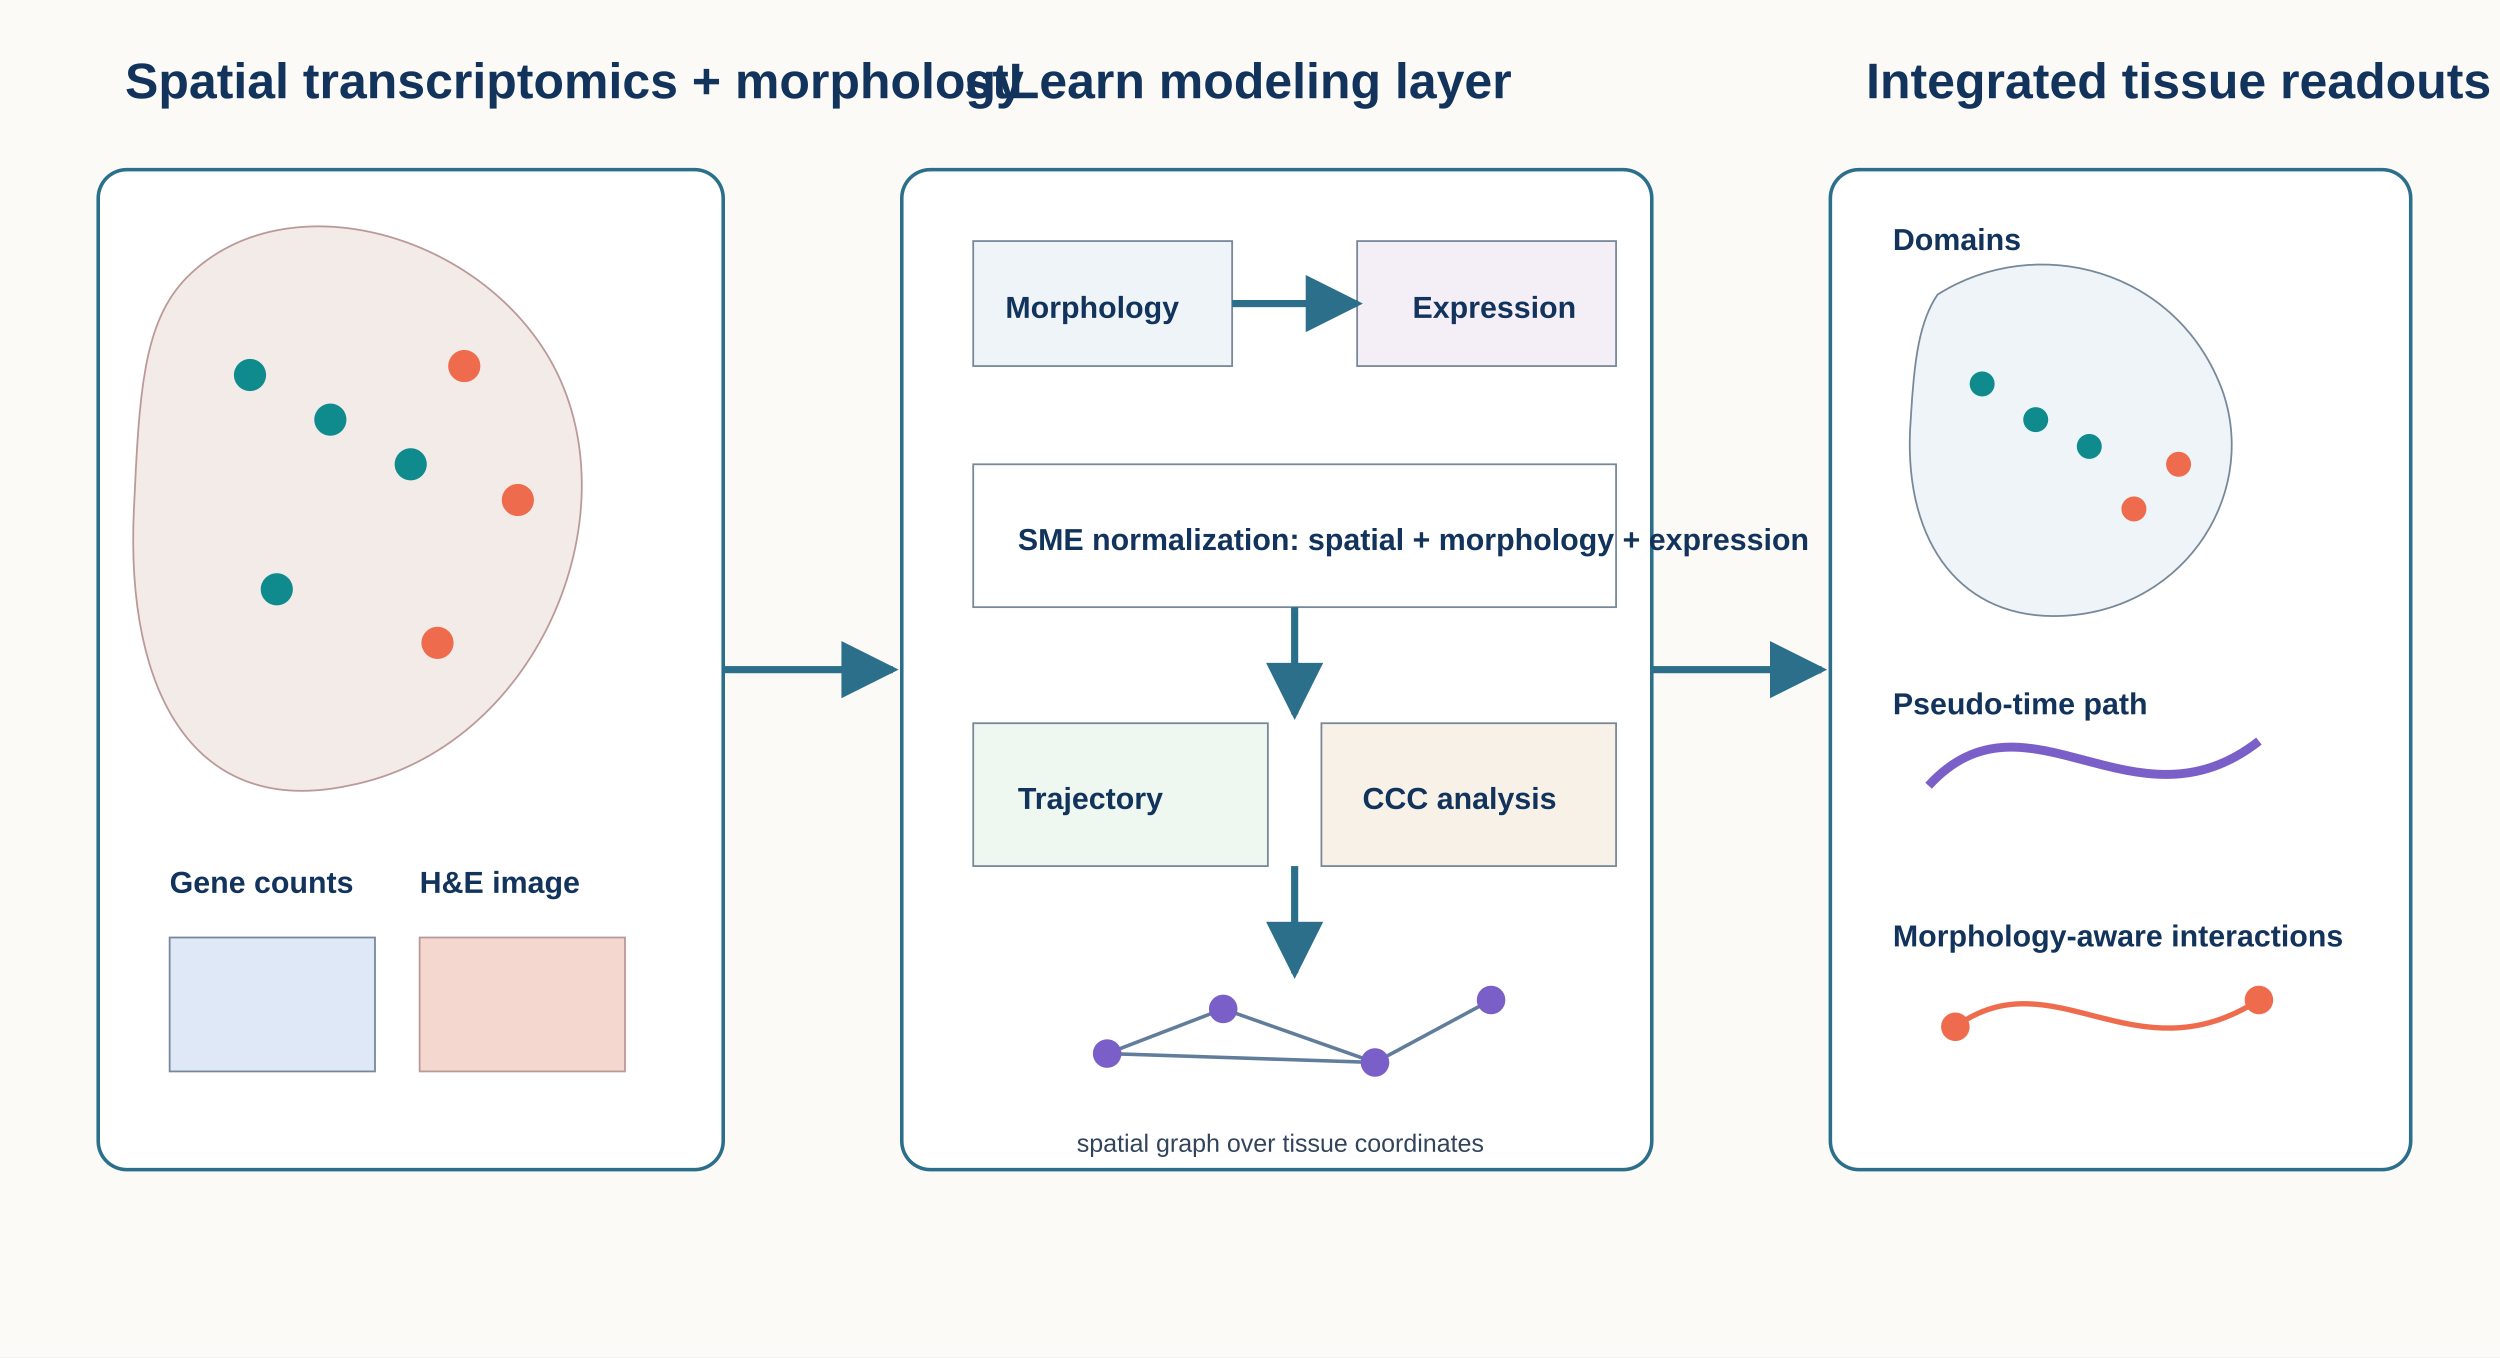
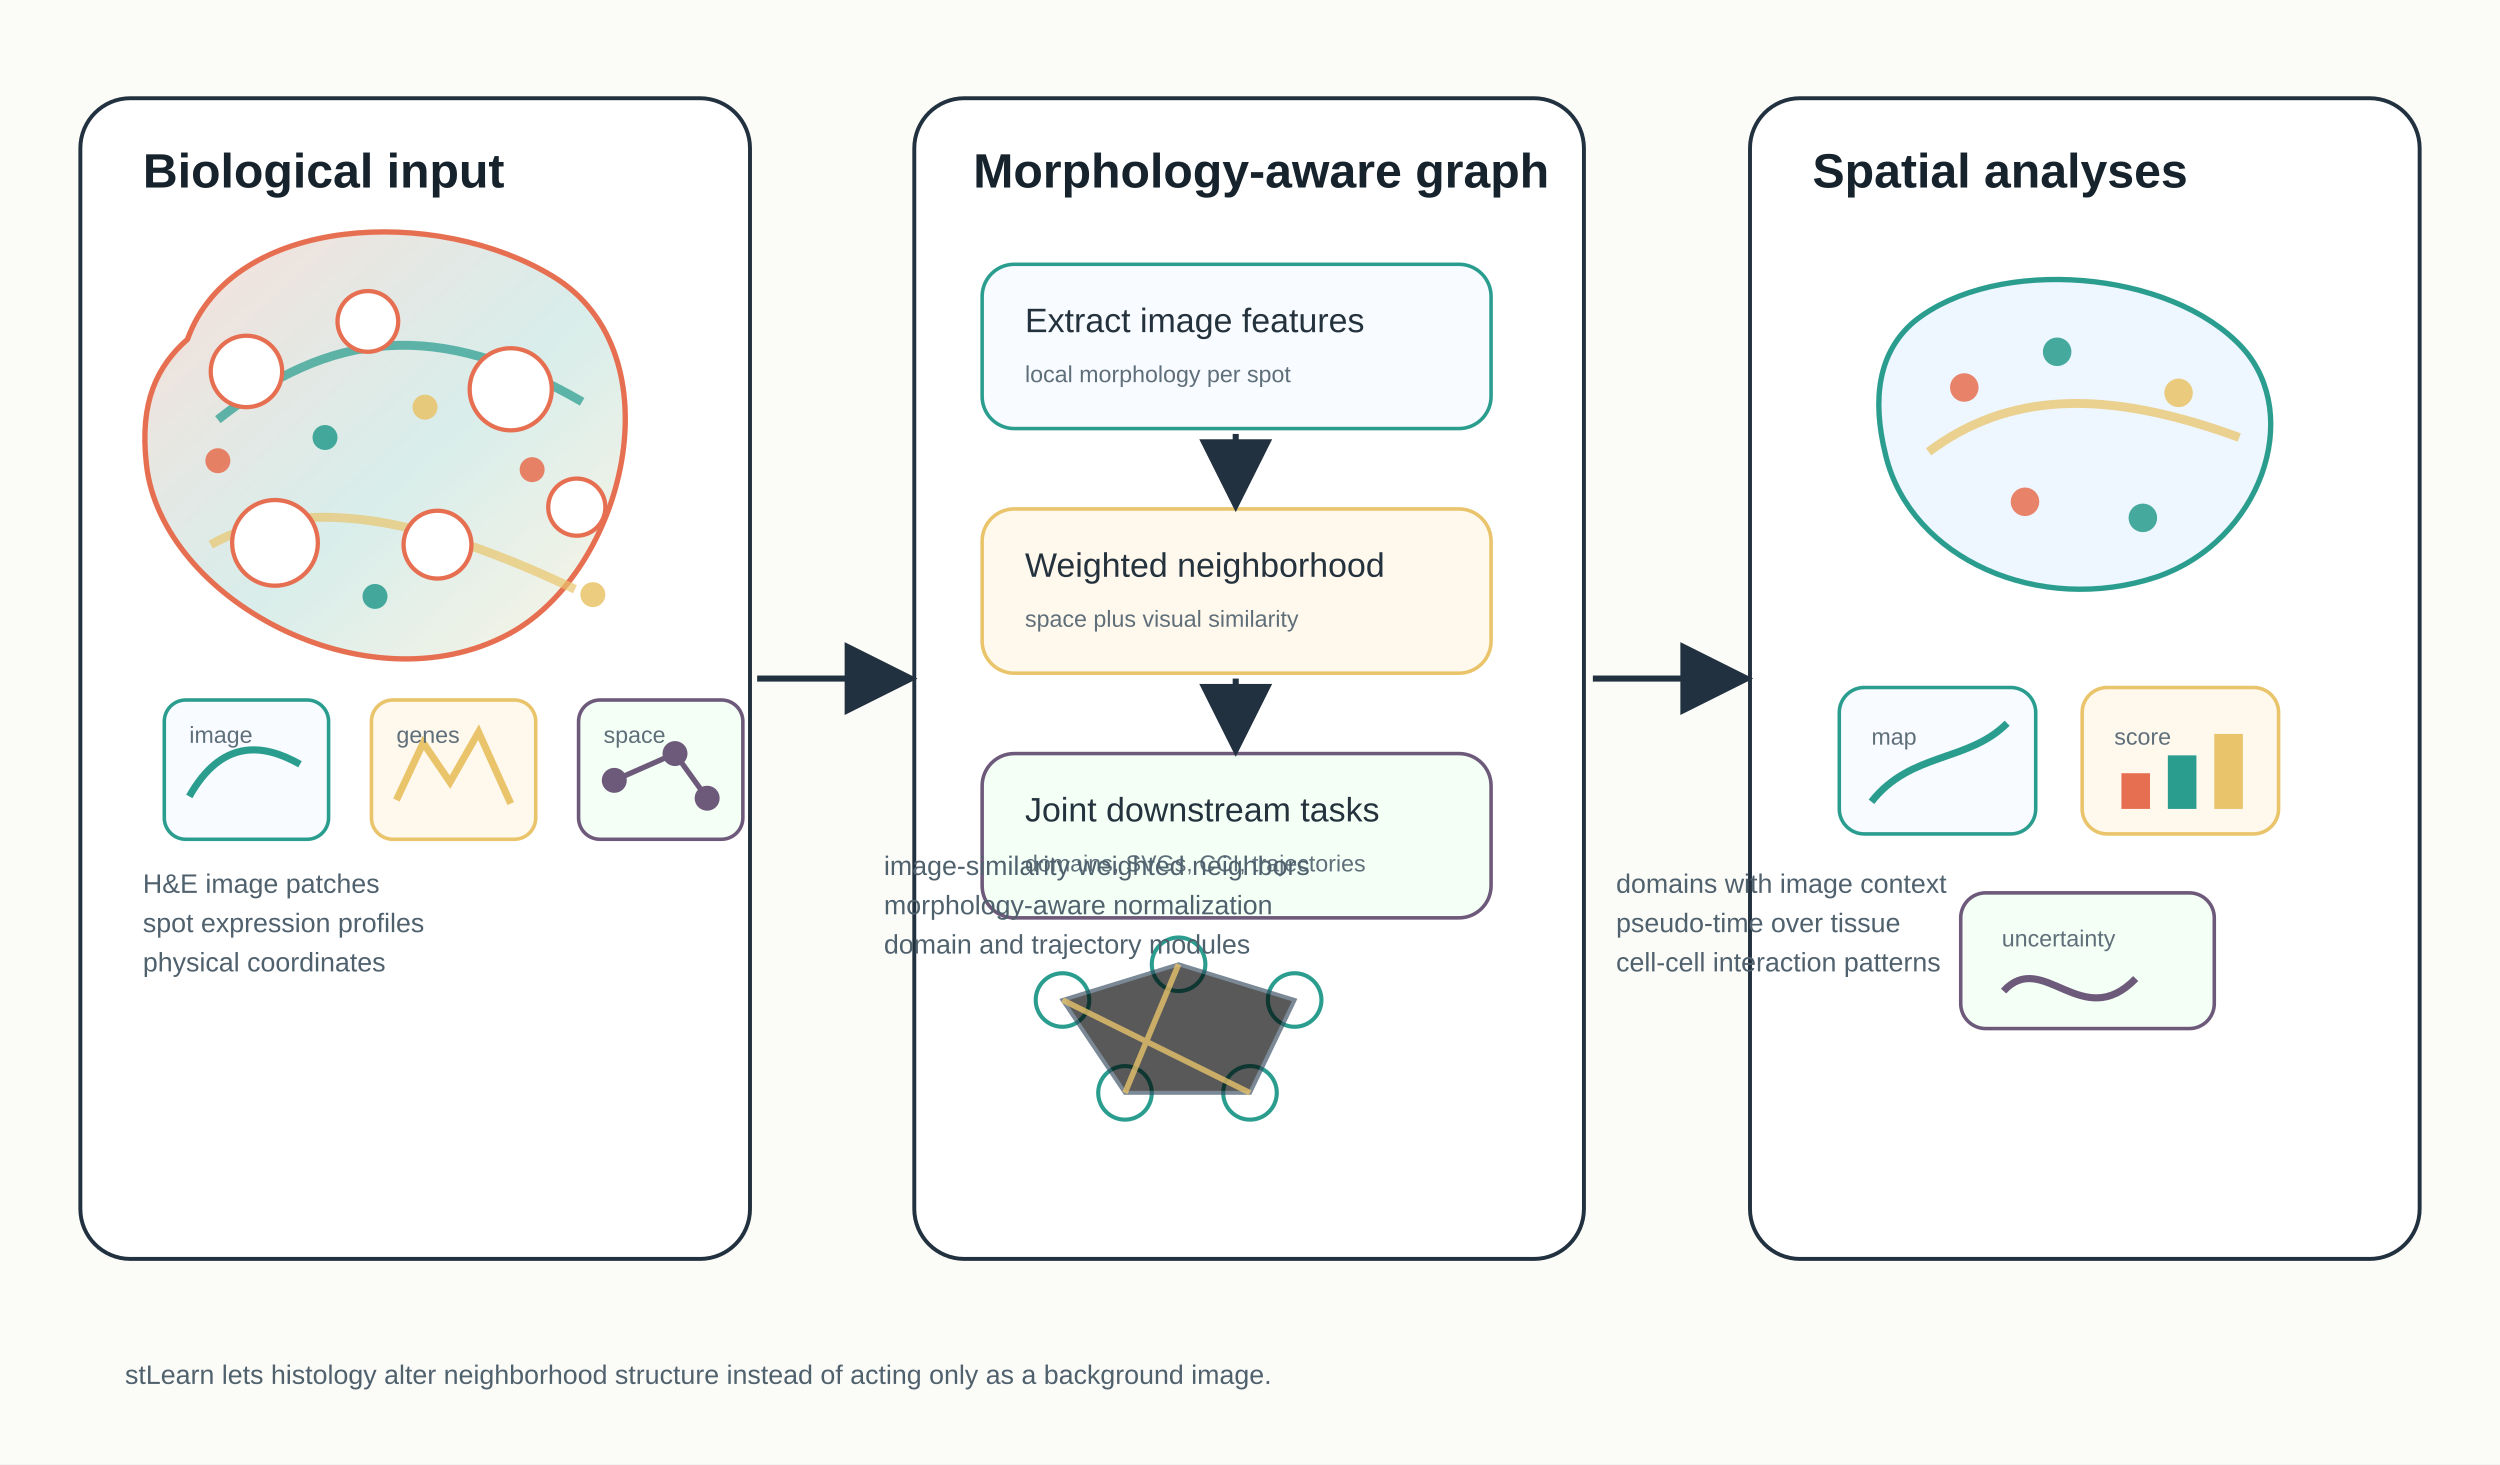
- <svg xmlns="http://www.w3.org/2000/svg" width="1400" height="760" viewBox="0 0 1400 760">
-   <rect width="1400" height="760" fill="#fbfaf7" />
-   <style>.h{font:700 28px Arial;fill:#12335b}.t{font:600 17px Arial;fill:#12335b}.s{font:14px Arial;fill:#31445c}.box{fill:#fff;stroke:#2b6f8a;stroke-width:2;rx:16}.arrow{stroke:#2b6f8a;stroke-width:4;fill:none;marker-end:url(#a)}</style>
+ <svg xmlns="http://www.w3.org/2000/svg" width="1400" height="820" viewBox="0 0 1400 820" role="img" aria-labelledby="title desc">
  <defs>
-     <marker id="a" viewBox="0 0 10 10" refX="9" refY="5" markerWidth="8" markerHeight="8" orient="auto">
-       <path d="M0,0 L10,5 L0,10 Z" fill="#2b6f8a" />
+     <linearGradient id="tissueGrad" x1="0" x2="1" y1="0" y2="1">
+       <stop offset="0" stop-color="#e76f51" stop-opacity="0.22" />
+       <stop offset="0.55" stop-color="#2a9d8f" stop-opacity="0.18" />
+       <stop offset="1" stop-color="#e9c46a" stop-opacity="0.18" />
+     </linearGradient>
+     <linearGradient id="latentGrad" x1="0" x2="1">
+       <stop offset="0" stop-color="#2a9d8f" stop-opacity="0.92" />
+       <stop offset="1" stop-color="#e9c46a" stop-opacity="0.92" />
+     </linearGradient>
+     <marker id="arrow" markerWidth="12" markerHeight="12" refX="10" refY="6" orient="auto">
+       <path d="M0,0 L12,6 L0,12 z" fill="#22313f" />
    </marker>
+     <style>
+       .bg{fill:#fbfbf7}.panel{fill:#ffffff;stroke:#22313f;stroke-width:2.2}.h{font:700 27px Arial,sans-serif;fill:#17232c}.t{font:19px Arial,sans-serif;fill:#24323d}.s{font:15px Arial,sans-serif;fill:#50616e}.xs{font:13px Arial,sans-serif;fill:#5f6f7a}.arrow{stroke:#22313f;stroke-width:3.4;fill:none;marker-end:url(#arrow)}.cell{fill:#ffffff;stroke:#e76f51;stroke-width:2.4}.spot{fill:#e76f51;opacity:.86}.spot2{fill:#2a9d8f;opacity:.86}.spot3{fill:#e9c46a;opacity:.86}.node{fill:#ffffff;stroke:#2a9d8f;stroke-width:2.3}.edge{stroke:#34495e;stroke-width:2.2;opacity:.65}.edge2{stroke:#e9c46a;stroke-width:3.2;opacity:.78}.chip{fill:#f8fbff;stroke:#2a9d8f;stroke-width:2}.chip2{fill:#fff8ed;stroke:#e9c46a;stroke-width:2}.chip3{fill:#f4fff6;stroke:#6d597a;stroke-width:2}.latent{fill:url(#latentGrad);opacity:.86}.dash{stroke-dasharray:8 7}.thick{stroke-width:5}
+     </style>
  </defs>
-   <text x="70" y="55" class="h">Spatial transcriptomics + morphology</text>
-   <text x="540" y="55" class="h">stLearn modeling layer</text>
-   <text x="1045" y="55" class="h">Integrated tissue readouts</text>
-   <rect x="55" y="95" width="350" height="560" class="box" />
-   <path d="M105 155 C160 100 270 130 310 205 C355 290 300 420 195 440 C110 458 70 390 75 285 C78 220 80 180 105 155Z" fill="#f3ebe7" stroke="#b99" />
-   <g fill="#0f8b8d">
-     <circle cx="140" cy="210" r="9" />
-     <circle cx="185" cy="235" r="9" />
-     <circle cx="230" cy="260" r="9" />
-     <circle cx="155" cy="330" r="9" />
+   <rect class="bg" width="1400" height="820" />
+   <rect class="panel" x="45" y="55" width="375" height="650" rx="28" />
+   <rect class="panel" x="512" y="55" width="375" height="650" rx="28" />
+   <rect class="panel" x="980" y="55" width="375" height="650" rx="28" />
+   <text class="h" x="80" y="105">Biological input</text>
+   <text class="h" x="545" y="105">Morphology-aware graph</text>
+   <text class="h" x="1015" y="105">Spatial analyses</text>
+   <path d="M105 190 C130 120 245 115 310 155 C380 198 350 320 285 355 C205 398 90 335 82 260 C78 225 88 205 105 190 Z" fill="url(#tissueGrad)" stroke="#e76f51" stroke-width="3" />
+   <path d="M122 235 C185 185 245 178 326 225" stroke="#2a9d8f" stroke-width="5" fill="none" opacity=".72" />
+   <path d="M118 305 C172 275 242 292 322 330" stroke="#e9c46a" stroke-width="5" fill="none" opacity=".68" />
+   <circle class="cell" cx="138" cy="208" r="20" />
+   <circle class="cell" cx="206" cy="180" r="17" />
+   <circle class="cell" cx="286" cy="218" r="23" />
+   <circle class="cell" cx="154" cy="304" r="24" />
+   <circle class="cell" cx="245" cy="305" r="19" />
+   <circle class="cell" cx="323" cy="284" r="16" />
+   <circle class="spot" cx="122" cy="258" r="7" />
+   <circle class="spot2" cx="182" cy="245" r="7" />
+   <circle class="spot3" cx="238" cy="228" r="7" />
+   <circle class="spot" cx="298" cy="263" r="7" />
+   <circle class="spot2" cx="210" cy="334" r="7" />
+   <circle class="spot3" cx="332" cy="333" r="7" />
+   <g transform="translate(92 392)">
+     <rect class="chip" x="0" y="0" width="92" height="78" rx="12" />
+     <path d="M14 54 C32 22 55 24 76 36" stroke="#2a9d8f" stroke-width="4" fill="none" />
+     <text class="xs" x="14" y="24">image</text>
+     <rect class="chip2" x="116" y="0" width="92" height="78" rx="12" />
+     <path d="M130 56 L145 24 L160 46 L176 18 L194 58" stroke="#e9c46a" stroke-width="4" fill="none" />
+     <text class="xs" x="130" y="24">genes</text>
+     <rect class="chip3" x="232" y="0" width="92" height="78" rx="12" />
+     <circle cx="252" cy="45" r="7" fill="#6d597a" />
+     <circle cx="286" cy="30" r="7" fill="#6d597a" />
+     <circle cx="304" cy="55" r="7" fill="#6d597a" />
+     <path d="M252 45 L286 30 L304 55" stroke="#6d597a" stroke-width="3" fill="none" />
+     <text class="xs" x="246" y="24">space</text>
  </g>
-   <g fill="#ee6c4d">
-     <circle cx="260" cy="205" r="9" />
-     <circle cx="290" cy="280" r="9" />
-     <circle cx="245" cy="360" r="9" />
+   <text class="s" x="80" y="500">H&amp;E image patches</text>
+   <text class="s" x="80" y="522">spot expression profiles</text>
+   <text class="s" x="80" y="544">physical coordinates</text>
+   <path class="arrow" d="M424 380 C460 380 475 380 507 380" />
+   <g transform="translate(550 148)">
+     <rect class="chip" x="0" y="0" width="285" height="92" rx="18" />
+     <text class="t" x="24" y="38">Extract image features</text>
+     <text class="xs" x="24" y="66">local morphology per spot</text>
+     <rect class="chip2" x="0" y="137" width="285" height="92" rx="18" />
+     <text class="t" x="24" y="175">Weighted neighborhood</text>
+     <text class="xs" x="24" y="203">space plus visual similarity</text>
+     <rect class="chip3" x="0" y="274" width="285" height="92" rx="18" />
+     <text class="t" x="24" y="312">Joint downstream tasks</text>
+     <text class="xs" x="24" y="340">domains, SVGs, CCI, trajectories</text>
+     <path class="arrow" d="M142 95 L142 132" />
+     <path class="arrow" d="M142 232 L142 269" />
  </g>
-   <text x="95" y="500" class="t">Gene counts</text>
-   <rect x="95" y="525" width="115" height="75" fill="#dfe8f6" stroke="#789" />
-   <text x="235" y="500" class="t">H&amp;E image</text>
-   <rect x="235" y="525" width="115" height="75" fill="#f4d7ce" stroke="#b99" />
-   <path d="M405 375 L500 375" class="arrow" />
-   <rect x="505" y="95" width="420" height="560" class="box" />
-   <g transform="translate(545 135)">
-     <rect x="0" y="0" width="145" height="70" fill="#eef4f7" stroke="#789" />
-     <text x="18" y="43" class="t">Morphology</text>
-     <rect x="215" y="0" width="145" height="70" fill="#f4eef7" stroke="#789" />
-     <text x="246" y="43" class="t">Expression</text>
-     <path d="M145 35 L215 35" class="arrow" />
-     <rect x="0" y="125" width="360" height="80" fill="#fff" stroke="#789" />
-     <text x="25" y="173" class="t">SME normalization: spatial + morphology + expression</text>
-     <path d="M180 205 L180 265" class="arrow" />
-     <rect x="0" y="270" width="165" height="80" fill="#eef7f0" stroke="#789" />
-     <text x="25" y="318" class="t">Trajectory</text>
-     <rect x="195" y="270" width="165" height="80" fill="#f7f1e7" stroke="#789" />
-     <text x="218" y="318" class="t">CCC analysis</text>
-     <path d="M180 350 L180 410" class="arrow" />
-     <g stroke="#607d9b" stroke-width="2">
-       <line x1="75" y1="455" x2="140" y2="430" />
-       <line x1="140" y1="430" x2="225" y2="460" />
-       <line x1="75" y1="455" x2="225" y2="460" />
-       <line x1="225" y1="460" x2="290" y2="425" />
-     </g>
-     <g fill="#7b5fc9">
-       <circle cx="75" cy="455" r="8" />
-       <circle cx="140" cy="430" r="8" />
-       <circle cx="225" cy="460" r="8" />
-       <circle cx="290" cy="425" r="8" />
-     </g>
-     <text x="58" y="510" class="s">spatial graph over tissue coordinates</text>
+   <g transform="translate(595 560)">
+     <circle class="node" cx="0" cy="0" r="15" />
+     <circle class="node" cx="65" cy="-20" r="15" />
+     <circle class="node" cx="130" cy="0" r="15" />
+     <circle class="node" cx="35" cy="52" r="15" />
+     <circle class="node" cx="105" cy="52" r="15" />
+     <path class="edge" d="M0 0 L65 -20 L130 0 L105 52 L35 52 Z" />
+     <path class="edge2" d="M0 0 L105 52 M65 -20 L35 52" />
  </g>
-   <path d="M925 375 L1020 375" class="arrow" />
-   <rect x="1025" y="95" width="325" height="560" class="box" />
-   <g transform="translate(1060 140)">
-     <text x="0" y="0" class="t">Domains</text>
-     <path d="M25 25 C80 -10 160 10 185 80 C205 140 160 205 90 205 C35 205 5 160 10 95 C12 60 15 40 25 25Z" fill="#eef4f7" stroke="#789" />
-     <g fill="#0f8b8d">
-       <circle cx="50" cy="75" r="7" />
-       <circle cx="80" cy="95" r="7" />
-       <circle cx="110" cy="110" r="7" />
-     </g>
-     <g fill="#ee6c4d">
-       <circle cx="135" cy="145" r="7" />
-       <circle cx="160" cy="120" r="7" />
-     </g>
-     <text x="0" y="260" class="t">Pseudo-time path</text>
-     <path d="M20 300 C75 240 135 330 205 275" stroke="#7b5fc9" stroke-width="5" fill="none" />
-     <text x="0" y="390" class="t">Morphology-aware interactions</text>
-     <g stroke="#ee6c4d" stroke-width="3" fill="none">
-       <path d="M35 435 C90 395 135 465 205 420" />
-     </g>
-     <g fill="#ee6c4d">
-       <circle cx="35" cy="435" r="8" />
-       <circle cx="205" cy="420" r="8" />
-     </g>
+   <text class="s" x="495" y="490">image-similarity weighted neighbors</text>
+   <text class="s" x="495" y="512">morphology-aware normalization</text>
+   <text class="s" x="495" y="534">domain and trajectory modules</text>
+   <path class="arrow" d="M892 380 C930 380 945 380 975 380" />
+   <g transform="translate(1030 135)">
+     <path d="M42 45 C88 8 186 16 226 60 C260 98 236 168 178 188 C112 210 40 178 26 120 C18 88 22 62 42 45 Z" fill="#eef7ff" stroke="#2a9d8f" stroke-width="3" />
+     <path d="M50 118 C94 85 148 82 224 110" stroke="#e9c46a" stroke-width="5" fill="none" opacity=".75" />
+     <circle class="spot" cx="70" cy="82" r="8" />
+     <circle class="spot2" cx="122" cy="62" r="8" />
+     <circle class="spot3" cx="190" cy="85" r="8" />
+     <circle class="spot" cx="104" cy="146" r="8" />
+     <circle class="spot2" cx="170" cy="155" r="8" />
+     <rect class="chip" x="0" y="250" width="110" height="82" rx="14" />
+     <text class="xs" x="18" y="282">map</text>
+     <path d="M18 314 C40 286 72 292 94 270" stroke="#2a9d8f" stroke-width="4" fill="none" />
+     <rect class="chip2" x="136" y="250" width="110" height="82" rx="14" />
+     <text class="xs" x="154" y="282">score</text>
+     <rect x="158" y="298" width="16" height="20" fill="#e76f51" />
+     <rect x="184" y="288" width="16" height="30" fill="#2a9d8f" />
+     <rect x="210" y="276" width="16" height="42" fill="#e9c46a" />
+     <rect class="chip3" x="68" y="365" width="142" height="76" rx="14" />
+     <text class="xs" x="91" y="395">uncertainty</text>
+     <path d="M92 420 C114 396 136 444 166 413" stroke="#6d597a" stroke-width="4" fill="none" />
  </g>
+   <text class="s" x="905" y="500">domains with image context</text>
+   <text class="s" x="905" y="522">pseudo-time over tissue</text>
+   <text class="s" x="905" y="544">cell-cell interaction patterns</text>
+   <text class="s" x="70" y="775">stLearn lets histology alter neighborhood structure instead of acting only as a background image.</text>
</svg>
